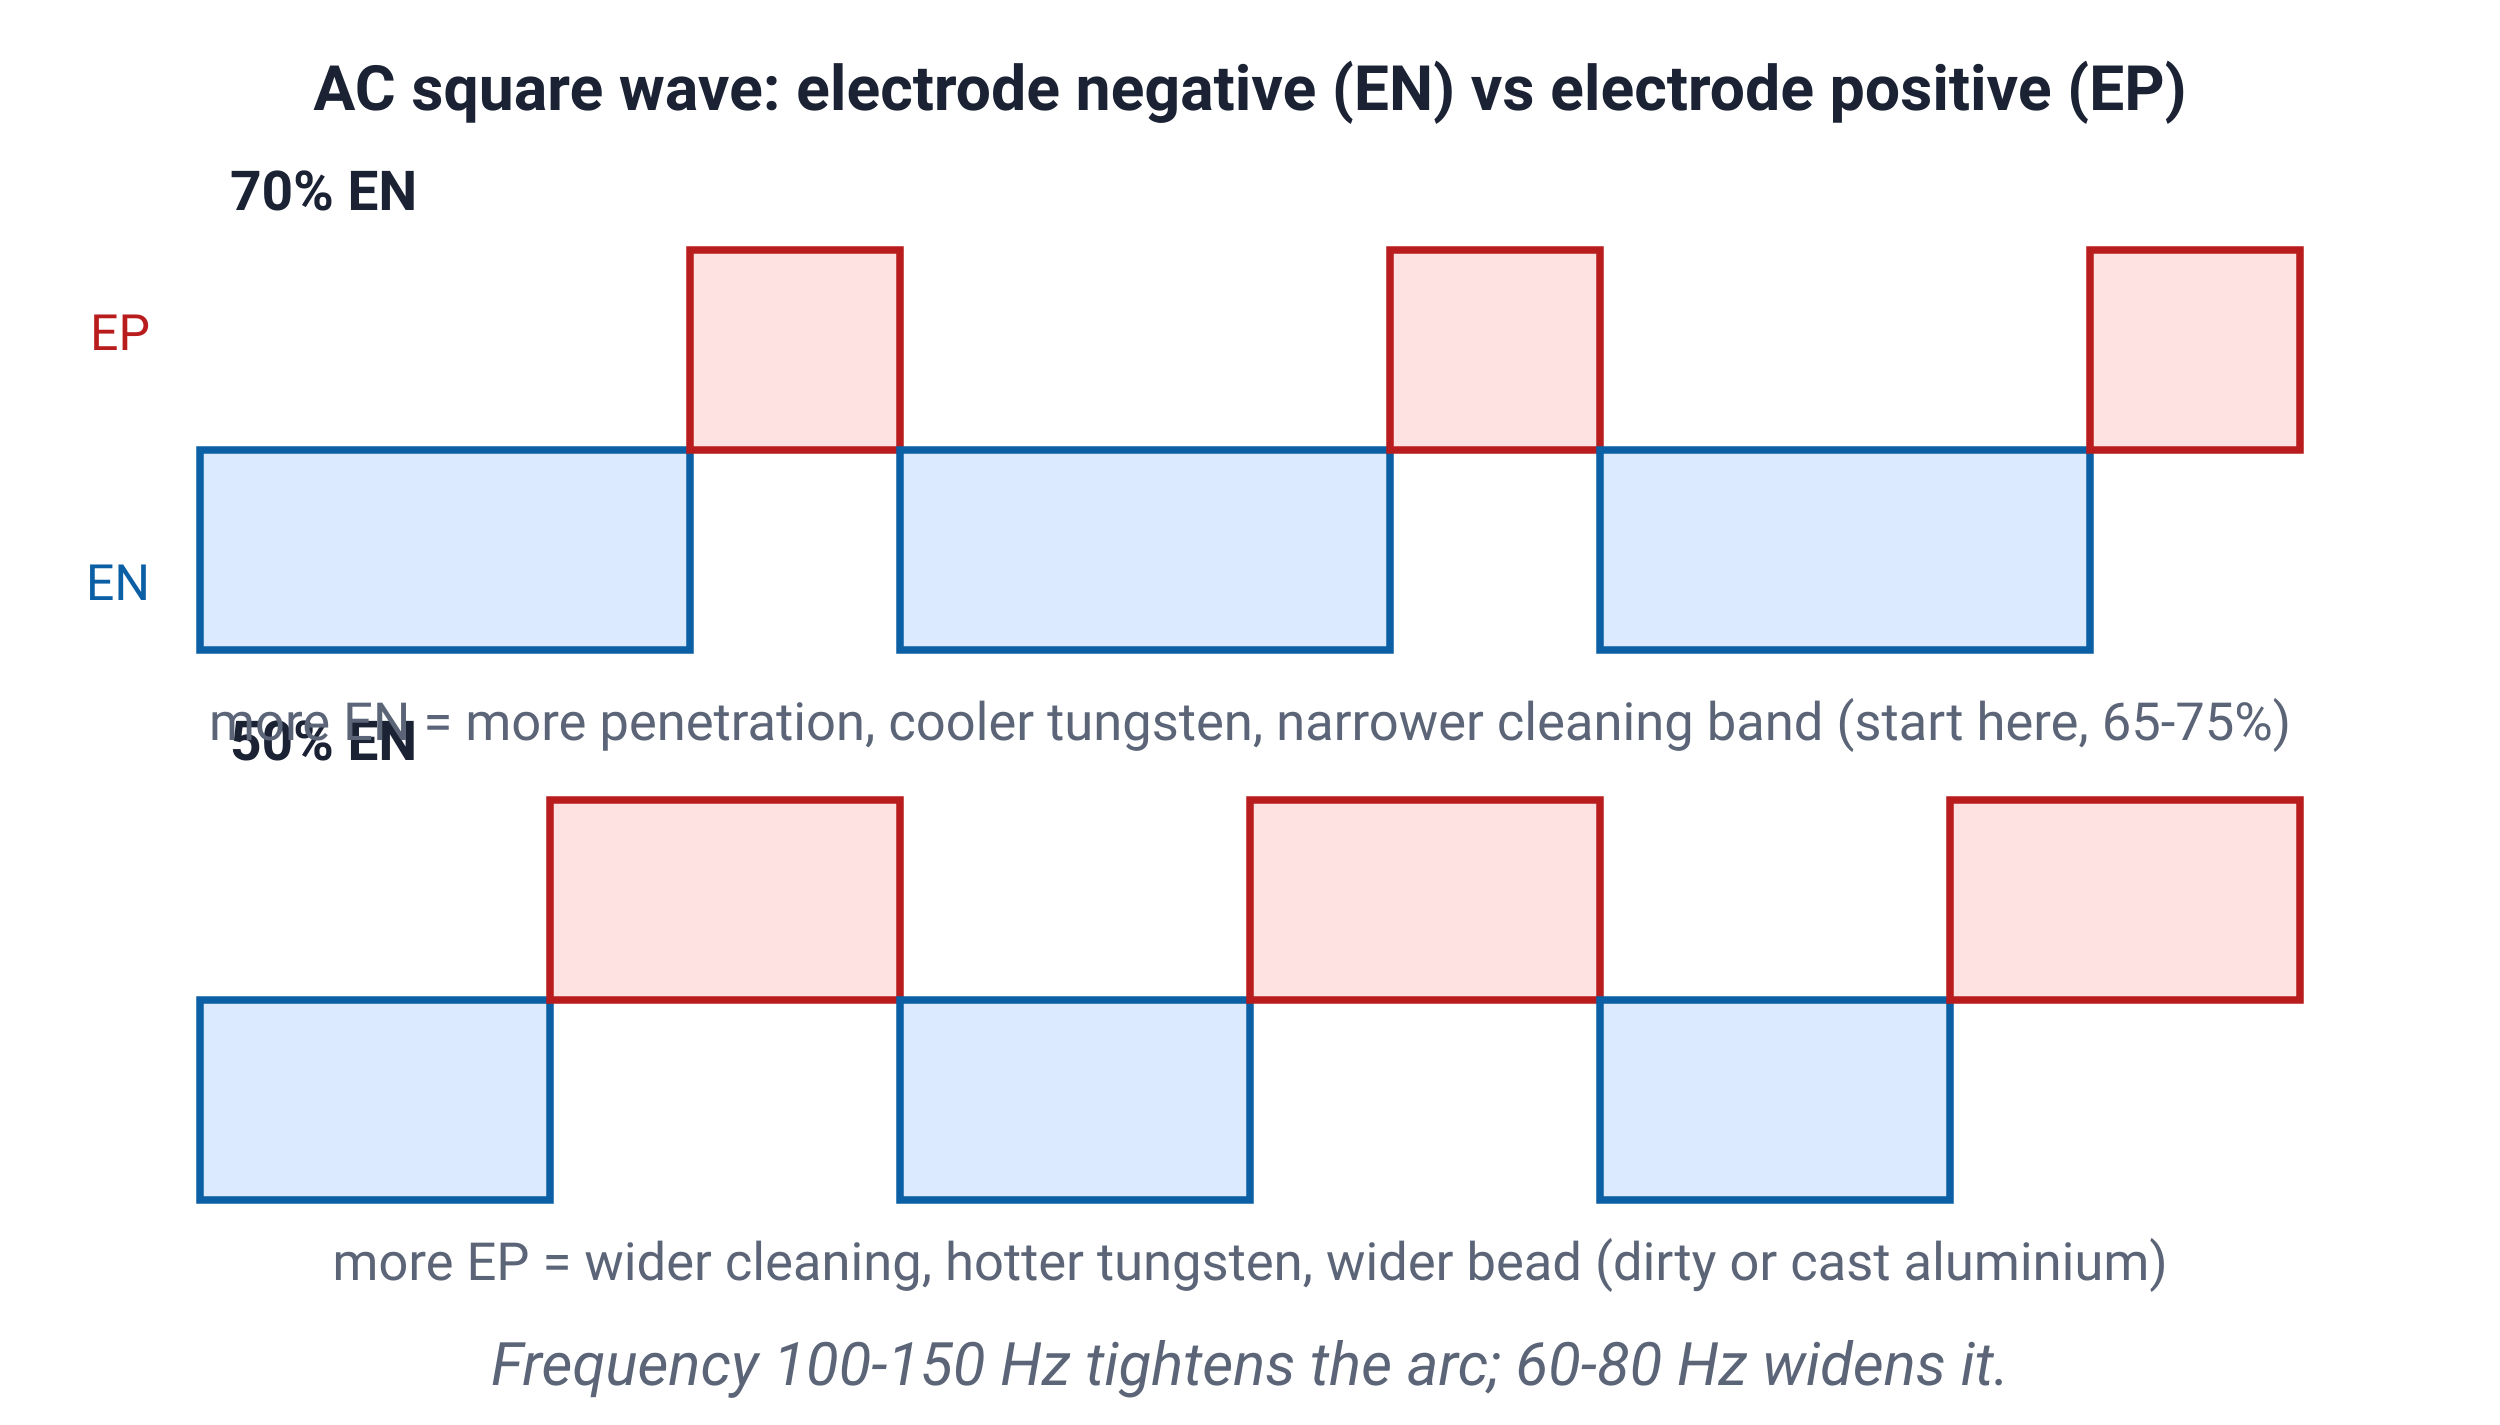
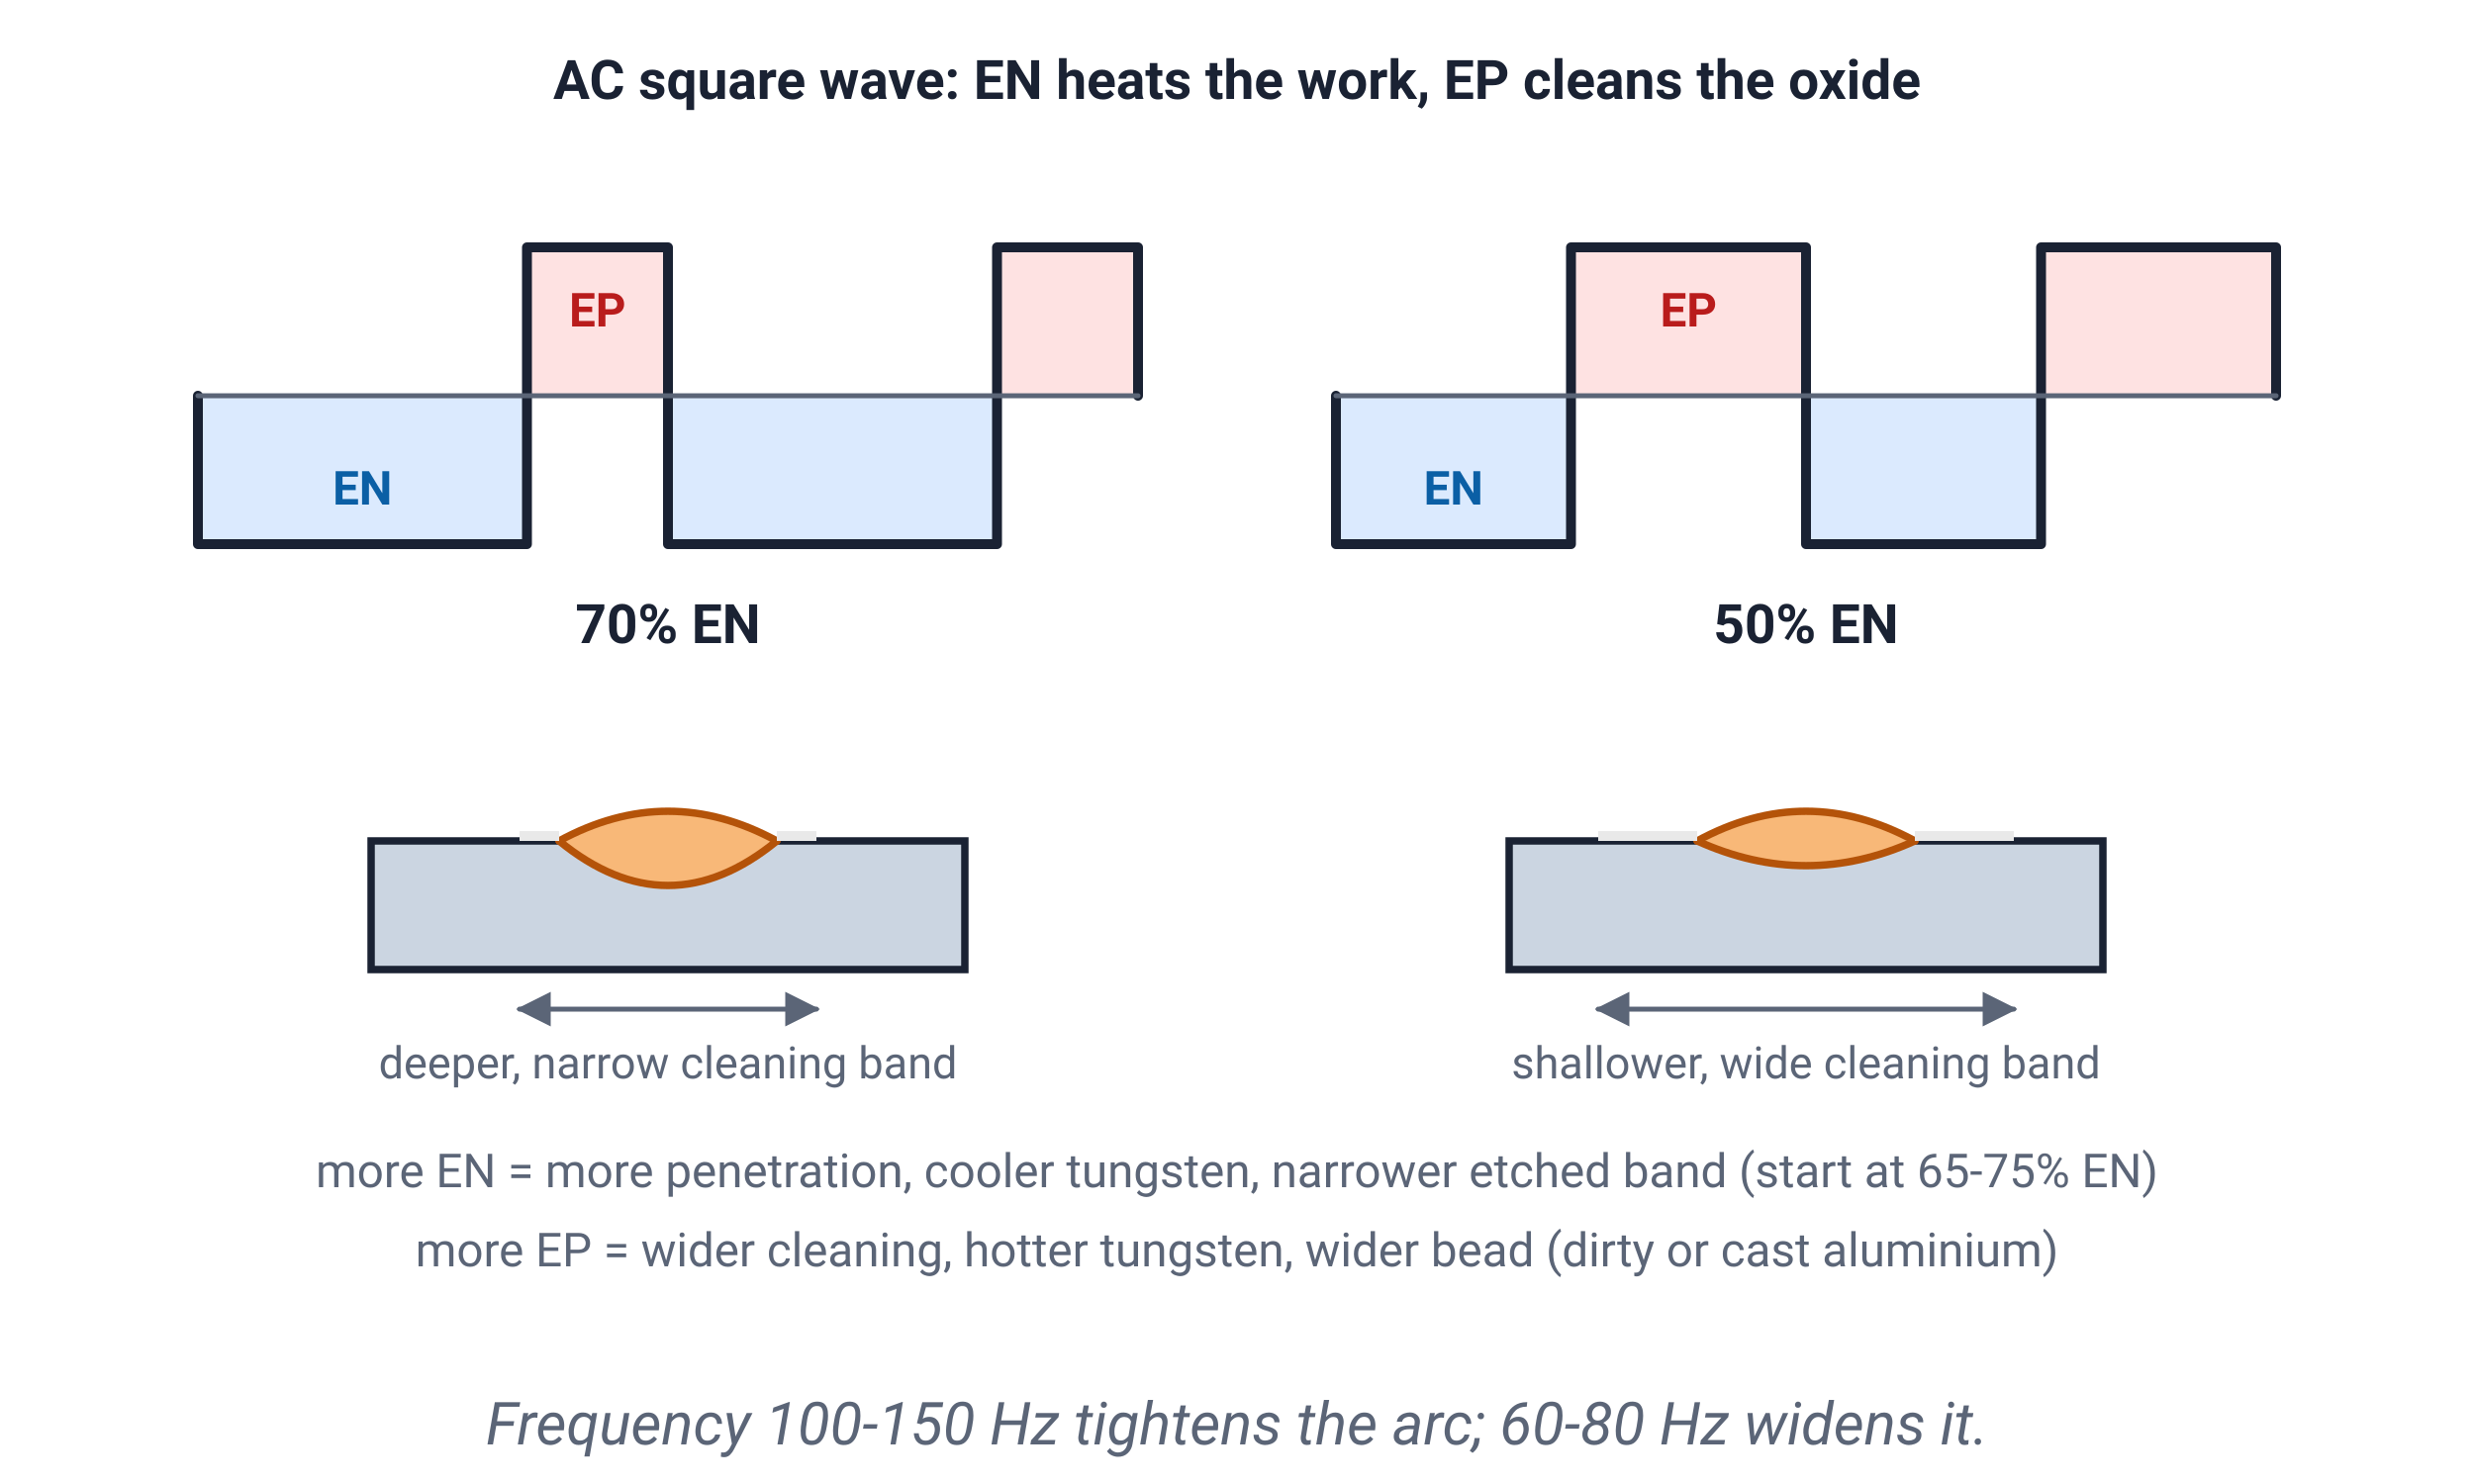
- <svg xmlns="http://www.w3.org/2000/svg" viewBox="0 0 500 285" width="500" height="285" font-family="system-ui, -apple-system, Segoe UI, Roboto, Helvetica, Arial, sans-serif" font-size="13" fill="#1a2233">
+ <svg xmlns="http://www.w3.org/2000/svg" viewBox="0 0 500 300" width="500" height="300" font-family="system-ui, -apple-system, Segoe UI, Roboto, Helvetica, Arial, sans-serif" font-size="13" fill="#1a2233">
  <defs>
    <marker id="arr" viewBox="0 0 10 10" refX="9" refY="5" markerWidth="7" markerHeight="7" orient="auto-start-reverse">
      <path d="M0,0 L10,5 L0,10 z" fill="context-stroke" />
    </marker>
    <marker id="dot" viewBox="0 0 10 10" refX="5" refY="5" markerWidth="5" markerHeight="5">
      <circle cx="5" cy="5" r="4" fill="context-stroke" />
    </marker>
    <pattern id="hatch" width="7" height="7" patternUnits="userSpaceOnUse" patternTransform="rotate(45)">
      <line x1="0" y1="0" x2="0" y2="7" stroke="#64748b" stroke-width="1.2" />
    </pattern>
    <pattern id="hatch2" width="7" height="7" patternUnits="userSpaceOnUse" patternTransform="rotate(-45)">
      <line x1="0" y1="0" x2="0" y2="7" stroke="#0b5fa5" stroke-width="1.2" />
    </pattern>
    <pattern id="dots" width="6" height="6" patternUnits="userSpaceOnUse">
      <circle cx="3" cy="3" r="1" fill="#64748b" />
    </pattern>
  </defs>
-   <rect width="500" height="285" fill="#ffffff" />
-   <text x="250" y="22" font-size="12.5" text-anchor="middle" font-weight="700" fill="#1a2233">AC square wave: electrode negative (EN) vs electrode positive (EP)</text>
-   <line x1="40" y1="90" x2="460" y2="90" stroke="#5b6577" stroke-width="1" stroke-linecap="round" />
-   <rect x="40" y="90" width="98" height="40" fill="#dbeafe" stroke="#0b5fa5" stroke-width="1.5" />
-   <rect x="138" y="50" width="42" height="40" fill="#fee2e2" stroke="#b91c1c" stroke-width="1.5" />
-   <rect x="180" y="90" width="98" height="40" fill="#dbeafe" stroke="#0b5fa5" stroke-width="1.5" />
-   <rect x="278" y="50" width="42" height="40" fill="#fee2e2" stroke="#b91c1c" stroke-width="1.5" />
-   <rect x="320" y="90" width="98" height="40" fill="#dbeafe" stroke="#0b5fa5" stroke-width="1.5" />
-   <rect x="418" y="50" width="42" height="40" fill="#fee2e2" stroke="#b91c1c" stroke-width="1.5" />
-   <text x="46" y="42" font-size="11" text-anchor="start" font-weight="600" fill="#1a2233">70% EN</text>
-   <line x1="40" y1="200" x2="460" y2="200" stroke="#5b6577" stroke-width="1" stroke-linecap="round" />
-   <rect x="40" y="200" width="70" height="40" fill="#dbeafe" stroke="#0b5fa5" stroke-width="1.5" />
-   <rect x="110" y="160" width="70" height="40" fill="#fee2e2" stroke="#b91c1c" stroke-width="1.5" />
-   <rect x="180" y="200" width="70" height="40" fill="#dbeafe" stroke="#0b5fa5" stroke-width="1.5" />
-   <rect x="250" y="160" width="70" height="40" fill="#fee2e2" stroke="#b91c1c" stroke-width="1.5" />
-   <rect x="320" y="200" width="70" height="40" fill="#dbeafe" stroke="#0b5fa5" stroke-width="1.5" />
-   <rect x="390" y="160" width="70" height="40" fill="#fee2e2" stroke="#b91c1c" stroke-width="1.5" />
-   <text x="46" y="152" font-size="11" text-anchor="start" font-weight="600" fill="#1a2233">50% EN</text>
-   <text x="30" y="70" font-size="10" text-anchor="end" fill="#b91c1c">EP</text>
-   <text x="30" y="120" font-size="10" text-anchor="end" fill="#0b5fa5">EN</text>
-   <text x="250" y="148" font-size="10.5" text-anchor="middle" fill="#5b6577">more EN = more penetration, cooler tungsten, narrower cleaning band (start here, 65-75%)</text>
-   <text x="250" y="256" font-size="10.5" text-anchor="middle" fill="#5b6577">more EP = wider cleaning, hotter tungsten, wider bead (dirty or cast aluminium)</text>
-   <text x="250" y="277" font-size="12" text-anchor="middle" fill="#5b6577" font-style="italic">Frequency 100-150 Hz tightens the arc; 60-80 Hz widens it.</text>
+   <rect width="500" height="300" fill="#ffffff" />
+   <text x="250" y="20" font-size="11" text-anchor="middle" font-weight="600" fill="#1a2233">AC square wave: EN heats the work, EP cleans the oxide</text>
+   <rect x="40" y="80" width="66.5" height="30" fill="#dbeafe" stroke="none" stroke-width="1.5" />
+   <rect x="106.5" y="50" width="28.5" height="30" fill="#fee2e2" stroke="none" stroke-width="1.5" />
+   <path d="M40,80 L40,110 L106.5,110 L106.5,50 L135,50 L135,80" fill="none" stroke="#1a2233" stroke-width="2" stroke-linejoin="round" stroke-linecap="round" />
+   <rect x="135" y="80" width="66.5" height="30" fill="#dbeafe" stroke="none" stroke-width="1.5" />
+   <rect x="201.5" y="50" width="28.5" height="30" fill="#fee2e2" stroke="none" stroke-width="1.5" />
+   <path d="M135,80 L135,110 L201.5,110 L201.5,50 L230,50 L230,80" fill="none" stroke="#1a2233" stroke-width="2" stroke-linejoin="round" stroke-linecap="round" />
+   <line x1="40" y1="80" x2="230" y2="80" stroke="#5b6577" stroke-width="1" stroke-linecap="round" />
+   <text x="135" y="130" font-size="11" text-anchor="middle" font-weight="700" fill="#1a2233">70% EN</text>
+   <text x="73.25" y="102" font-size="9.5" text-anchor="middle" font-weight="700" fill="#0b5fa5">EN</text>
+   <text x="120.75" y="66" font-size="9.5" text-anchor="middle" font-weight="700" fill="#b91c1c">EP</text>
+   <rect x="270" y="80" width="47.5" height="30" fill="#dbeafe" stroke="none" stroke-width="1.5" />
+   <rect x="317.5" y="50" width="47.5" height="30" fill="#fee2e2" stroke="none" stroke-width="1.5" />
+   <path d="M270,80 L270,110 L317.5,110 L317.5,50 L365,50 L365,80" fill="none" stroke="#1a2233" stroke-width="2" stroke-linejoin="round" stroke-linecap="round" />
+   <rect x="365" y="80" width="47.5" height="30" fill="#dbeafe" stroke="none" stroke-width="1.5" />
+   <rect x="412.5" y="50" width="47.5" height="30" fill="#fee2e2" stroke="none" stroke-width="1.5" />
+   <path d="M365,80 L365,110 L412.5,110 L412.5,50 L460,50 L460,80" fill="none" stroke="#1a2233" stroke-width="2" stroke-linejoin="round" stroke-linecap="round" />
+   <line x1="270" y1="80" x2="460" y2="80" stroke="#5b6577" stroke-width="1" stroke-linecap="round" />
+   <text x="365" y="130" font-size="11" text-anchor="middle" font-weight="700" fill="#1a2233">50% EN</text>
+   <text x="293.75" y="102" font-size="9.5" text-anchor="middle" font-weight="700" fill="#0b5fa5">EN</text>
+   <text x="341.25" y="66" font-size="9.5" text-anchor="middle" font-weight="700" fill="#b91c1c">EP</text>
+   <rect x="75" y="170" width="120" height="26" fill="#cbd5e1" stroke="#1a2233" stroke-width="1.5" />
+   <path d="M113,170 Q135,188 157,170" fill="#f8b878" stroke="#b45309" stroke-width="1.5" stroke-linejoin="round" stroke-linecap="round" />
+   <path d="M113,170 Q135,158 157,170" fill="#f8b878" stroke="#b45309" stroke-width="1.5" stroke-linejoin="round" stroke-linecap="round" />
+   <rect x="105" y="168" width="8" height="2" fill="#e9e9e9" stroke="none" stroke-width="1.5" />
+   <rect x="157" y="168" width="8" height="2" fill="#e9e9e9" stroke="none" stroke-width="1.5" />
+   <line x1="105" y1="204" x2="165" y2="204" stroke="#5b6577" stroke-width="1" stroke-linecap="round" marker-end="url(#arr)" marker-start="url(#arr)" />
+   <text x="135" y="218" font-size="9" text-anchor="middle" fill="#5b6577">deeper, narrow cleaning band</text>
+   <rect x="305" y="170" width="120" height="26" fill="#cbd5e1" stroke="#1a2233" stroke-width="1.5" />
+   <path d="M343,170 Q365,180 387,170" fill="#f8b878" stroke="#b45309" stroke-width="1.5" stroke-linejoin="round" stroke-linecap="round" />
+   <path d="M343,170 Q365,158 387,170" fill="#f8b878" stroke="#b45309" stroke-width="1.5" stroke-linejoin="round" stroke-linecap="round" />
+   <rect x="323" y="168" width="20" height="2" fill="#e9e9e9" stroke="none" stroke-width="1.5" />
+   <rect x="387" y="168" width="20" height="2" fill="#e9e9e9" stroke="none" stroke-width="1.5" />
+   <line x1="323" y1="204" x2="407" y2="204" stroke="#5b6577" stroke-width="1" stroke-linecap="round" marker-end="url(#arr)" marker-start="url(#arr)" />
+   <text x="365" y="218" font-size="9" text-anchor="middle" fill="#5b6577">shallower, wide cleaning band</text>
+   <text x="250" y="240" font-size="9.5" text-anchor="middle" fill="#5b6577">more EN = more penetration, cooler tungsten, narrower etched band (start at 65-75% EN)</text>
+   <text x="250" y="256" font-size="9.5" text-anchor="middle" fill="#5b6577">more EP = wider cleaning, hotter tungsten, wider bead (dirty or cast aluminium)</text>
+   <text x="250" y="292" font-size="12" text-anchor="middle" fill="#5b6577" font-style="italic">Frequency 100-150 Hz tightens the arc; 60-80 Hz widens it.</text>
</svg>
